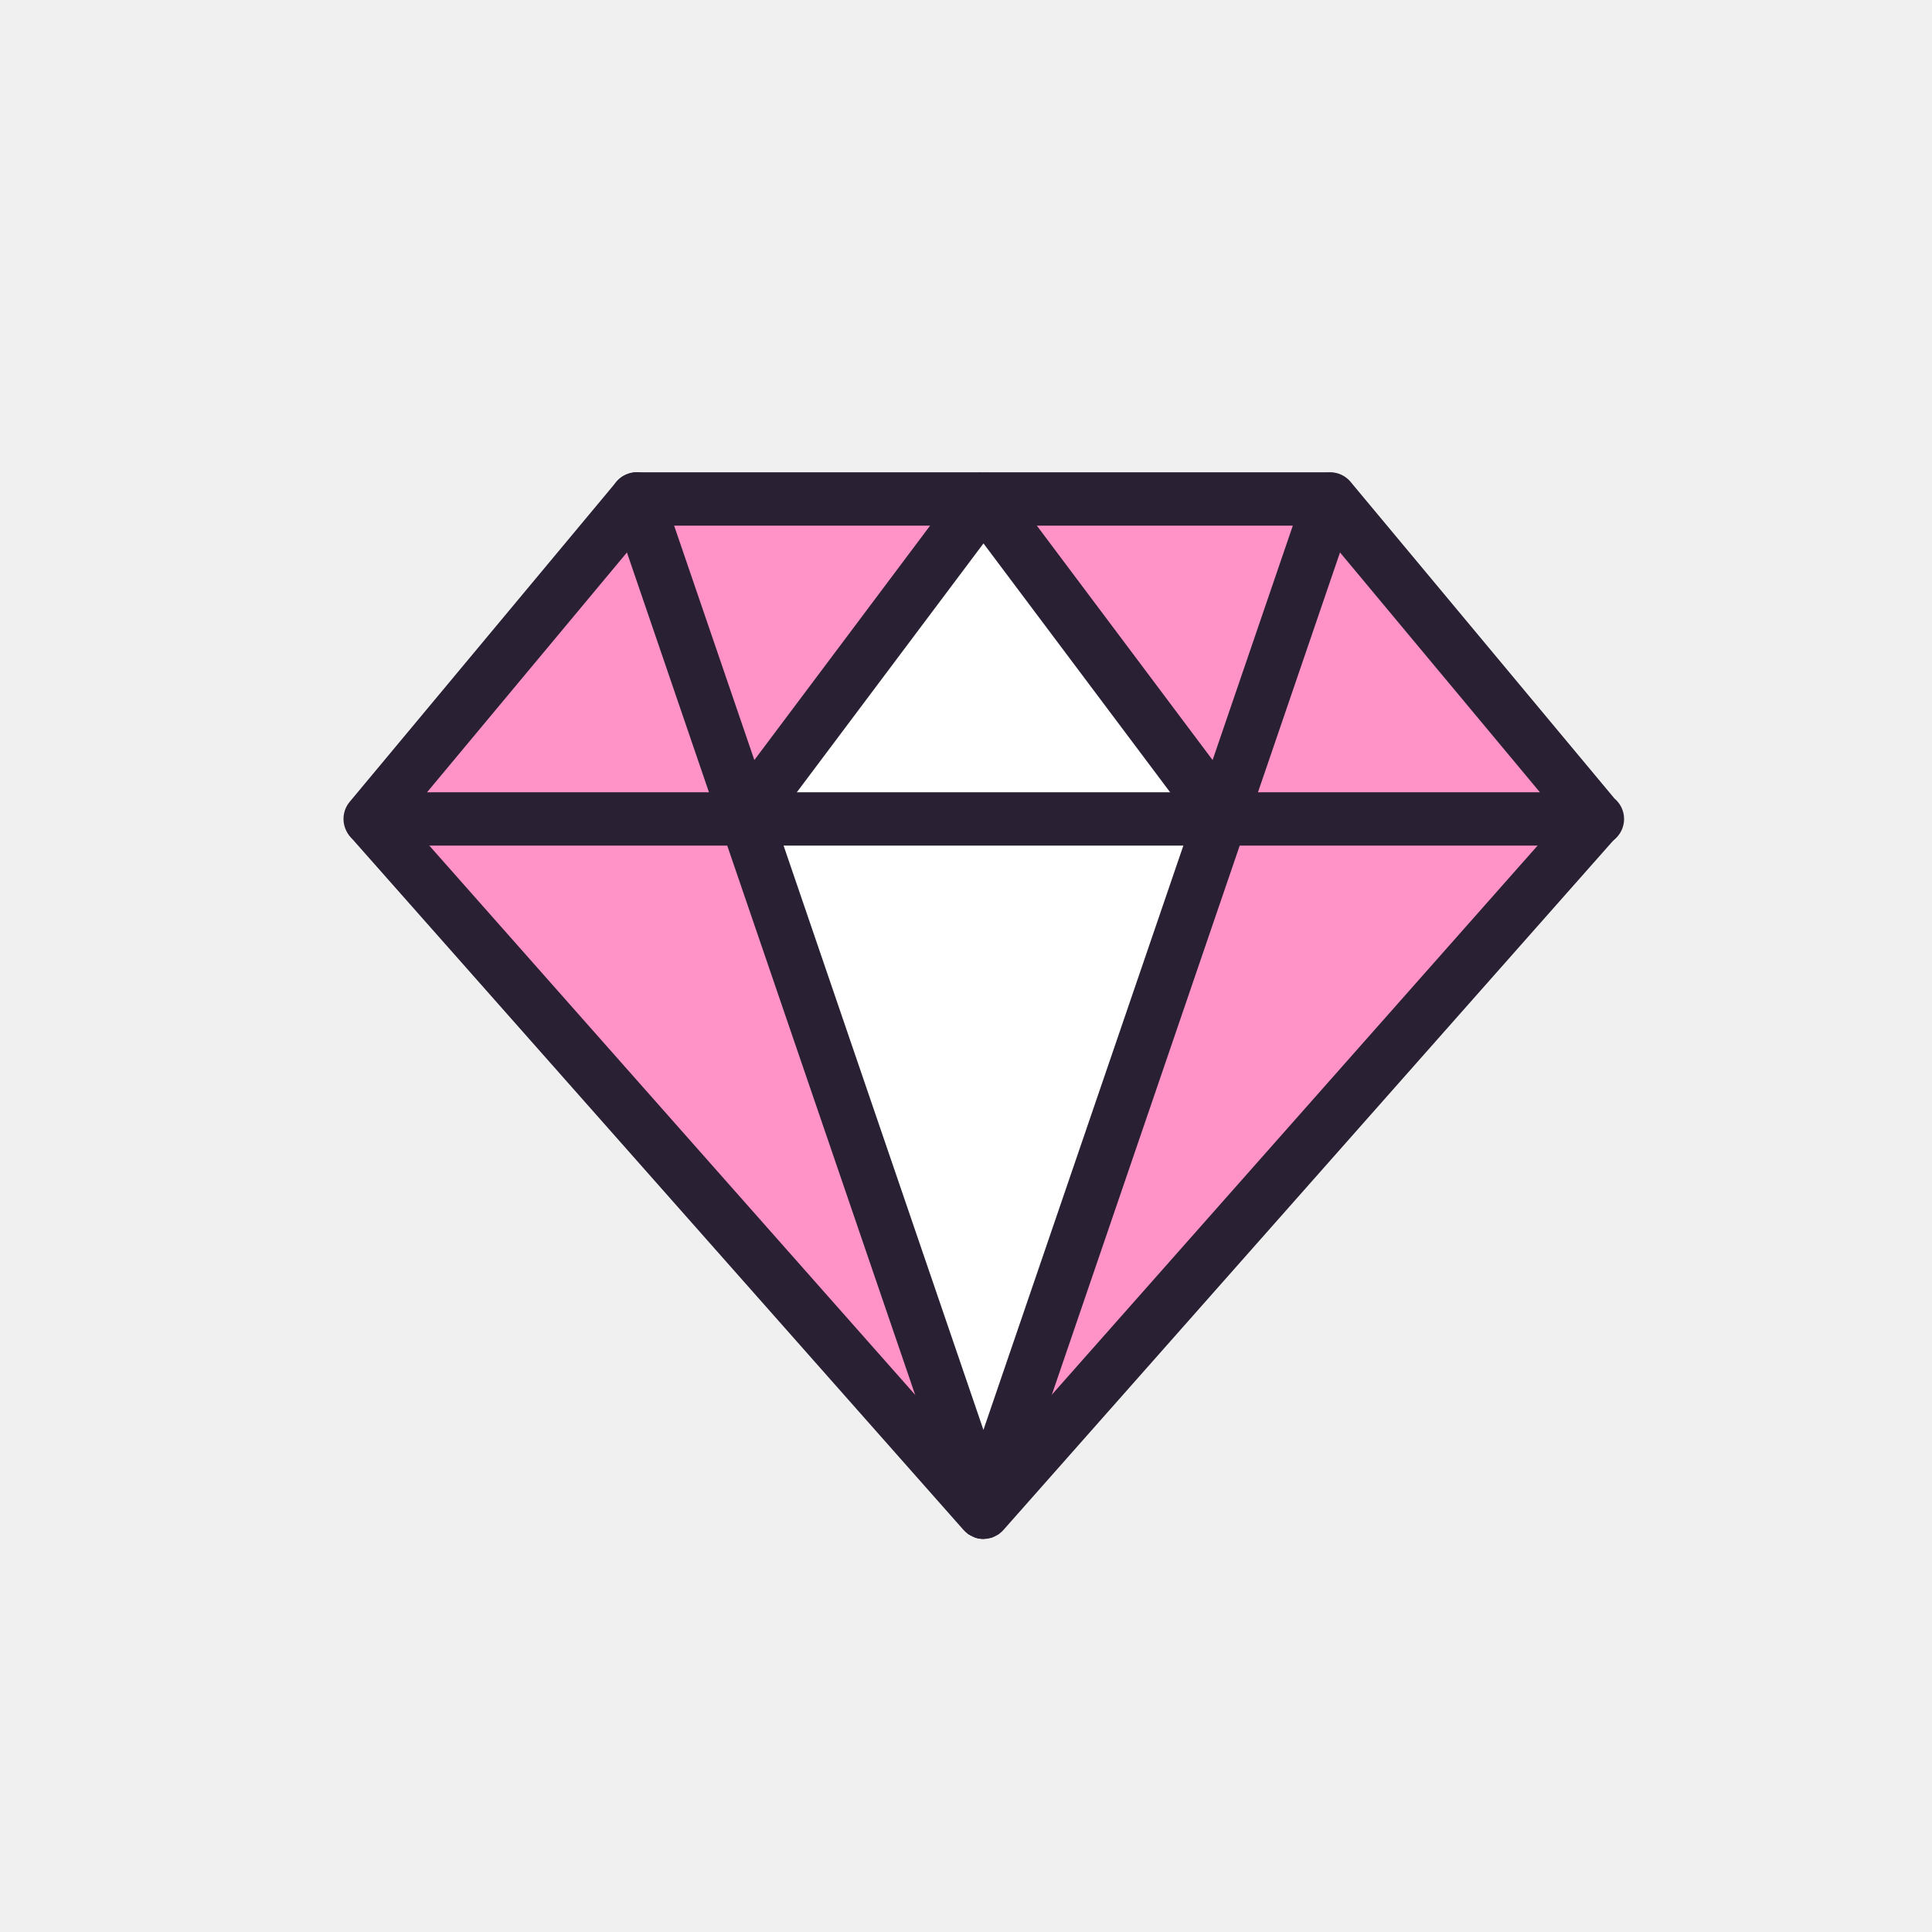
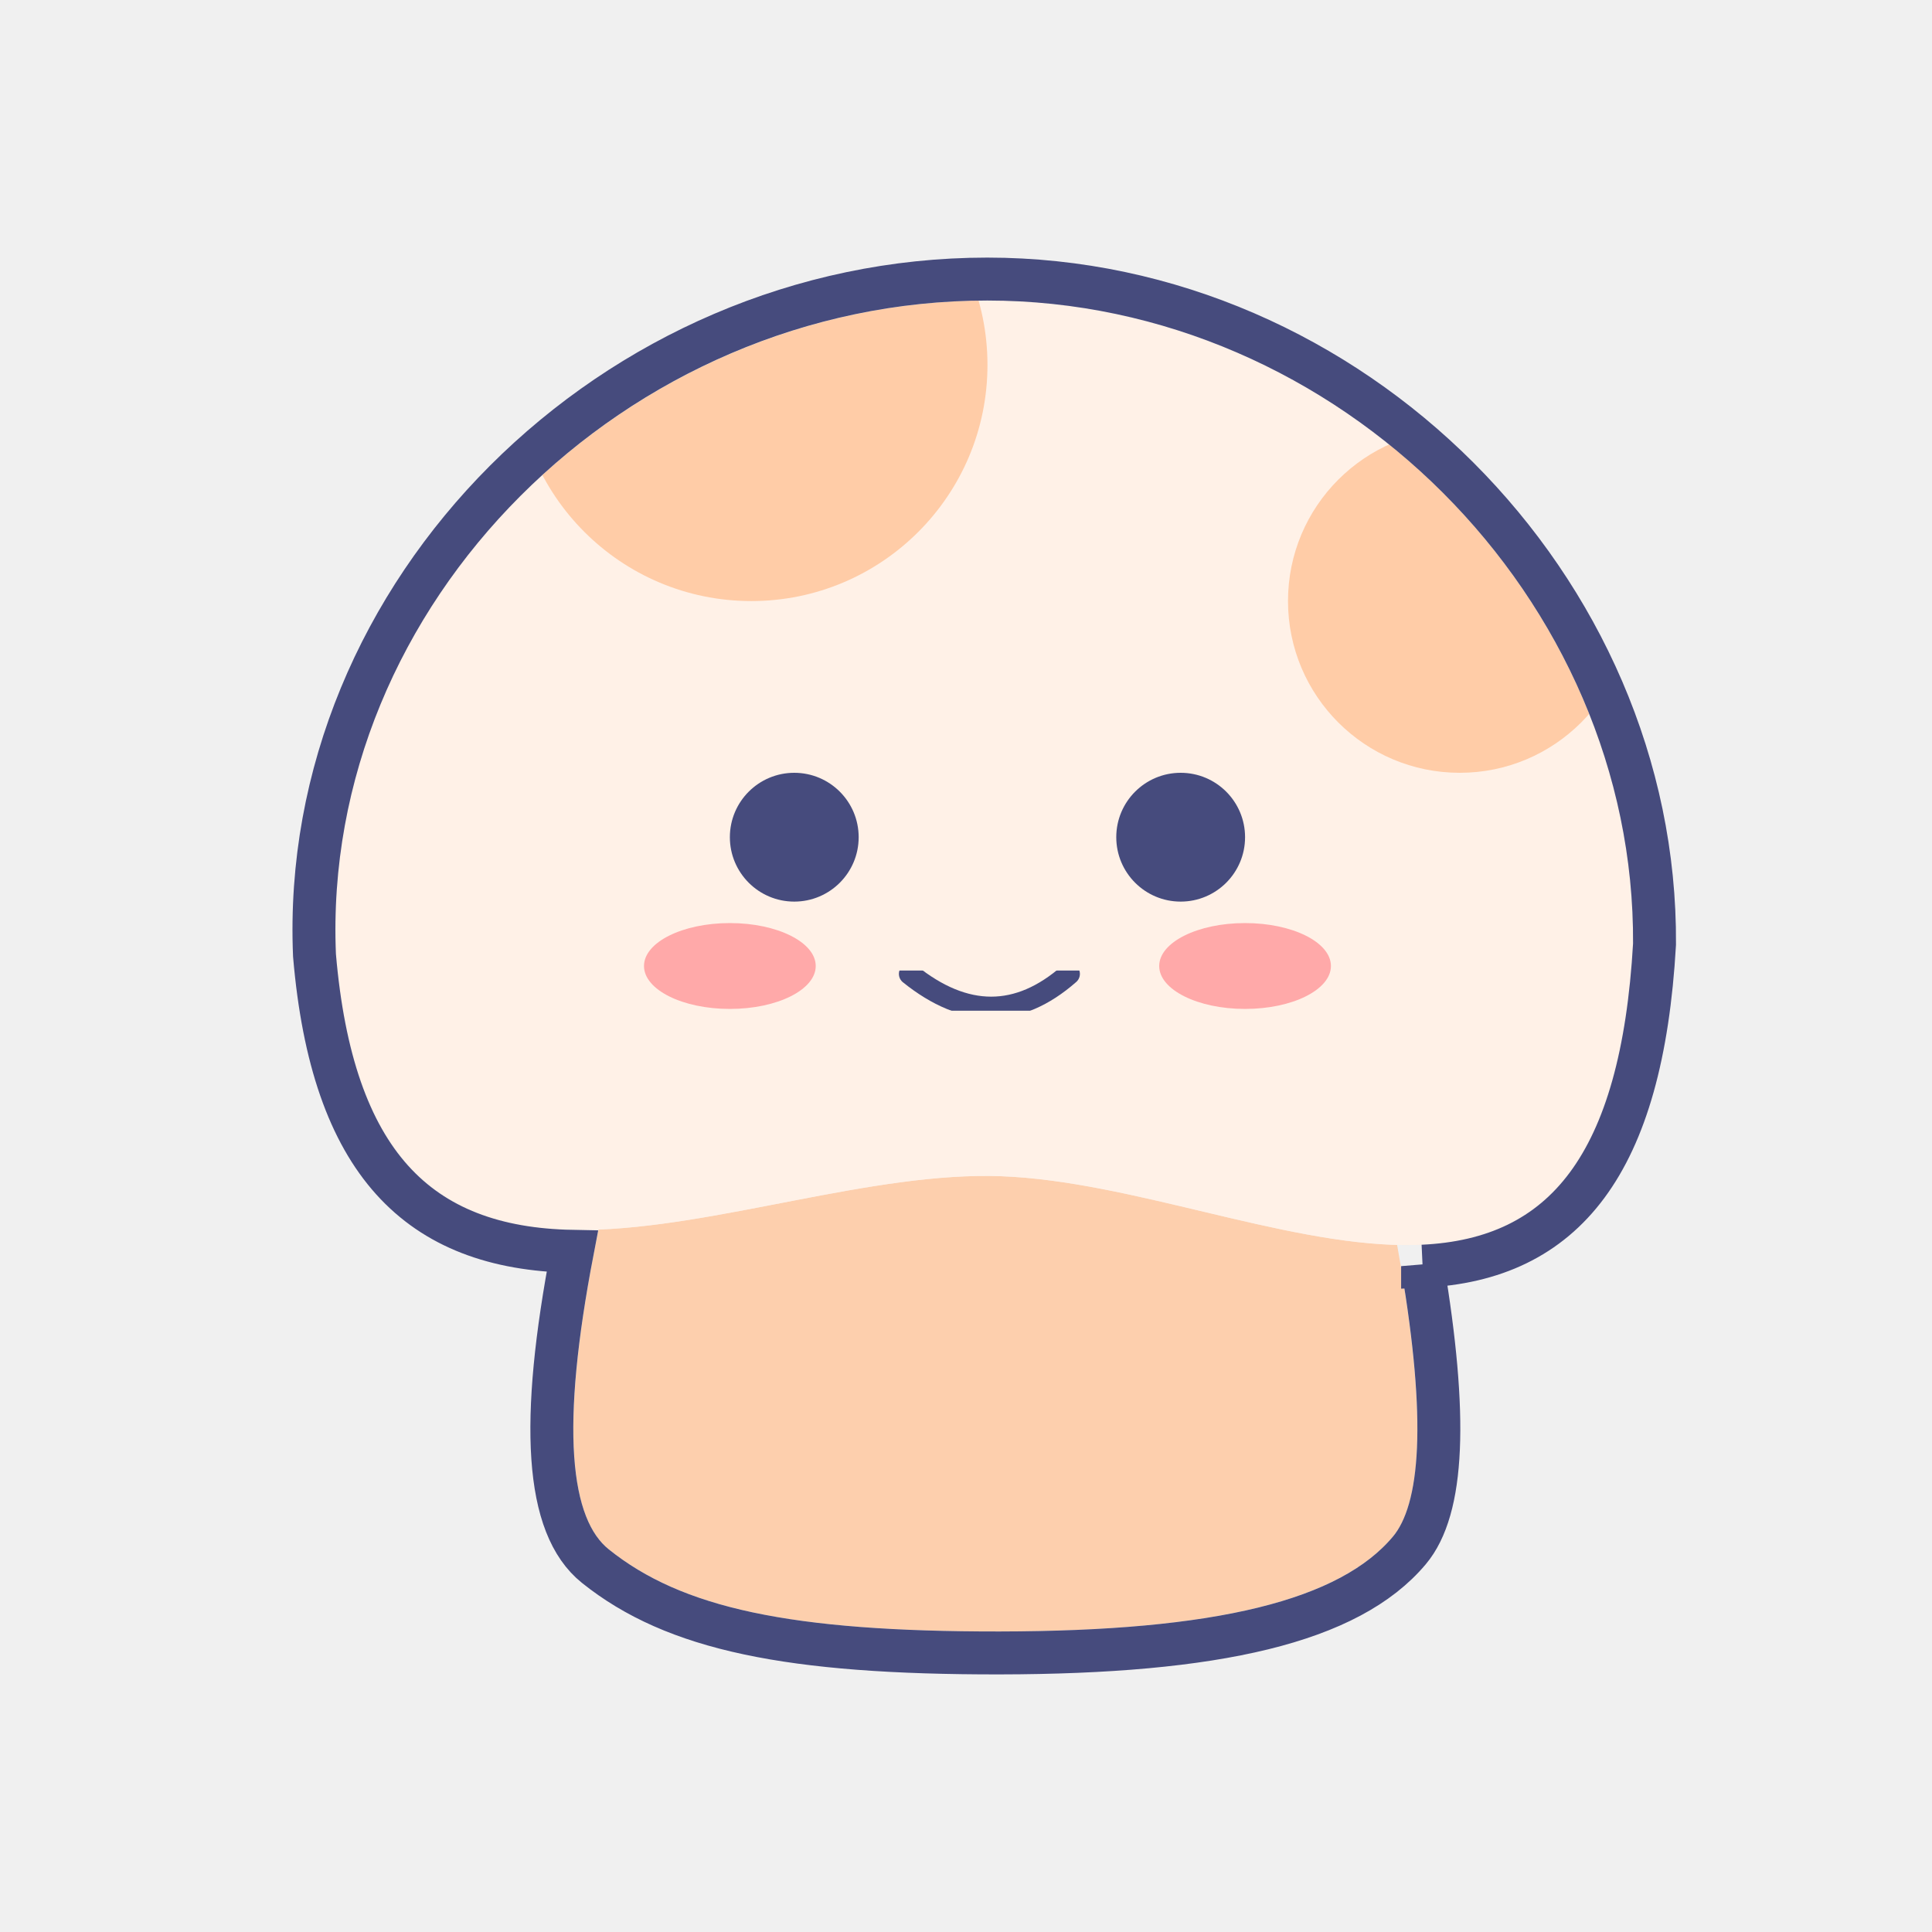
- <svg xmlns="http://www.w3.org/2000/svg" width="45" height="45">
+ <svg xmlns="http://www.w3.org/2000/svg" xmlns:xlink="http://www.w3.org/1999/xlink" width="45" height="45">
+   <defs>
+     <path d="M16.331 20.397c6.008.23 14.064 5.855 14.706-5.433C31.09 7.062 24.304 0 15.996 0 7.686 0 .475 6.952.825 15.23c.89 10.454 9.5 4.936 15.506 5.167z" id="a" />
+   </defs>
  <g fill="none" fill-rule="evenodd">
    <path fill="none" d="M0 0h45v45H0z" />
-     <path fill="#FF93C8" d="M30.981 11.621l6.212 7.454h-8.696l-.044-.063z" />
-     <path fill="#FF93C8" d="M37.193 19.075L22.907 35.224l5.522-16.15z" />
-     <path fill="#FFF" d="M28.429 19.075l-5.522 16.149-5.522-16.15z" />
-     <path fill="#FF93C8" d="M17.385 19.075l5.522 16.149L8.62 19.074z" />
-     <path fill="#FF93C8" d="M17.36 19.012l-.043.063H8.62l6.211-7.454zM22.907 11.621l-5.547 7.391-2.528-7.39z" />
-     <path fill="#FFF" d="M28.453 19.012l-.024.063H17.385l-.025-.063 5.547-7.39z" />
-     <path fill="#FF93C8" d="M30.981 11.621l-2.528 7.391-5.546-7.39z" />
-     <path d="M37.205 19.696H8.621a.622.622 0 0 1-.477-1.019l6.211-7.453a.62.62 0 0 1 .477-.224h16.15a.62.62 0 0 1 .476.224l6.147 7.376a.62.62 0 0 1-.4 1.096zM9.947 18.453h25.92l-5.176-6.21H15.123l-5.176 6.21z" fill="#292034" />
-     <path d="M27.758 19.125l-4.851-6.468-4.851 6.468 4.85 14.18 4.852-14.18zm-5.052 16.687l-.054-.047-.103-.033-.129-.172-.07-.062-.03-.073-5.49-16.047-.128-.215.023-.09-2.48-7.25a.621.621 0 0 1 1.175-.403l2.15 6.283 4.84-6.455.078-.046.046-.077.15-.039.135-.08.088.023.088-.022.135.08.15.038.045.077.079.046 4.84 6.455 2.15-6.283a.621.621 0 0 1 1.175.402l-2.48 7.25.023.09-.128.216-5.49 16.047-.03.073-.07.062-.13.172-.103.033-.053.047-.201.033a.636.636 0 0 1-.201-.033z" fill="#292034" />
-     <path d="M22.907 35.845a.622.622 0 0 1-.465-.21L8.156 19.486a.622.622 0 0 1 .93-.823l13.82 15.623 13.821-15.623a.622.622 0 0 1 .93.823l-14.285 16.15a.622.622 0 0 1-.465.209z" fill="#292034" />
+     <g transform="translate(7 7)">
+       <path d="M7.418 19.54l17.585-.18c1.178 5.235 1.325 8.379.44 9.431-1.326 1.579-4.469 2.203-9.163 2.209-4.694.006-7.34-.5-9.1-1.912-1.174-.941-1.095-4.124.238-9.547z" fill="#FDCFAD" />
+       <path d="M16.331 20.397c6.008.23 14.064 5.855 14.706-5.433C31.09 7.062 24.304 0 15.996 0 7.686 0 .475 6.952.825 15.23c.89 10.454 9.5 4.936 15.506 5.167z" fill="#F5E8DE" />
+       <mask id="b" fill="#fff">
+         <use xlink:href="#a" />
+       </mask>
+       <use fill="#FFF1E7" xlink:href="#a" />
+       <circle fill="#FFCCA7" mask="url(#b)" cx="10.5" cy="1.5" r="5.5" />
+       <circle fill="#FFCCA7" mask="url(#b)" cx="27" cy="7" r="4" />
+       <path d="M14.187 15.684c1.293 1.04 2.532 1.04 3.716 0" stroke="#464B7D" stroke-width=".5" stroke-linecap="round" mask="url(#b)" />
+       <ellipse fill="#FFA9A9" cx="22" cy="15.5" rx="2" ry="1" />
+       <ellipse fill="#FFA9A9" cx="10" cy="15.5" rx="2" ry="1" />
+       <circle fill="#464B7D" cx="20.5" cy="12.5" r="1.5" />
+       <circle fill="#464B7D" cx="11.5" cy="12.5" r="1.5" />
+       <path d="M26.135 22.491c.58 3.478.506 5.652-.309 6.622-1.402 1.669-4.492 2.38-9.545 2.387-4.892.006-7.573-.545-9.414-2.022-1.167-.936-1.299-3.351-.536-7.332C2.738 22.078.736 20.084.325 15.25-.033 6.776 7.31-.5 15.995-.5c8.48 0 15.597 7.181 15.542 15.492-.292 5.122-2.095 7.347-5.402 7.5z" stroke="#464B7D" />
+     </g>
  </g>
</svg>
